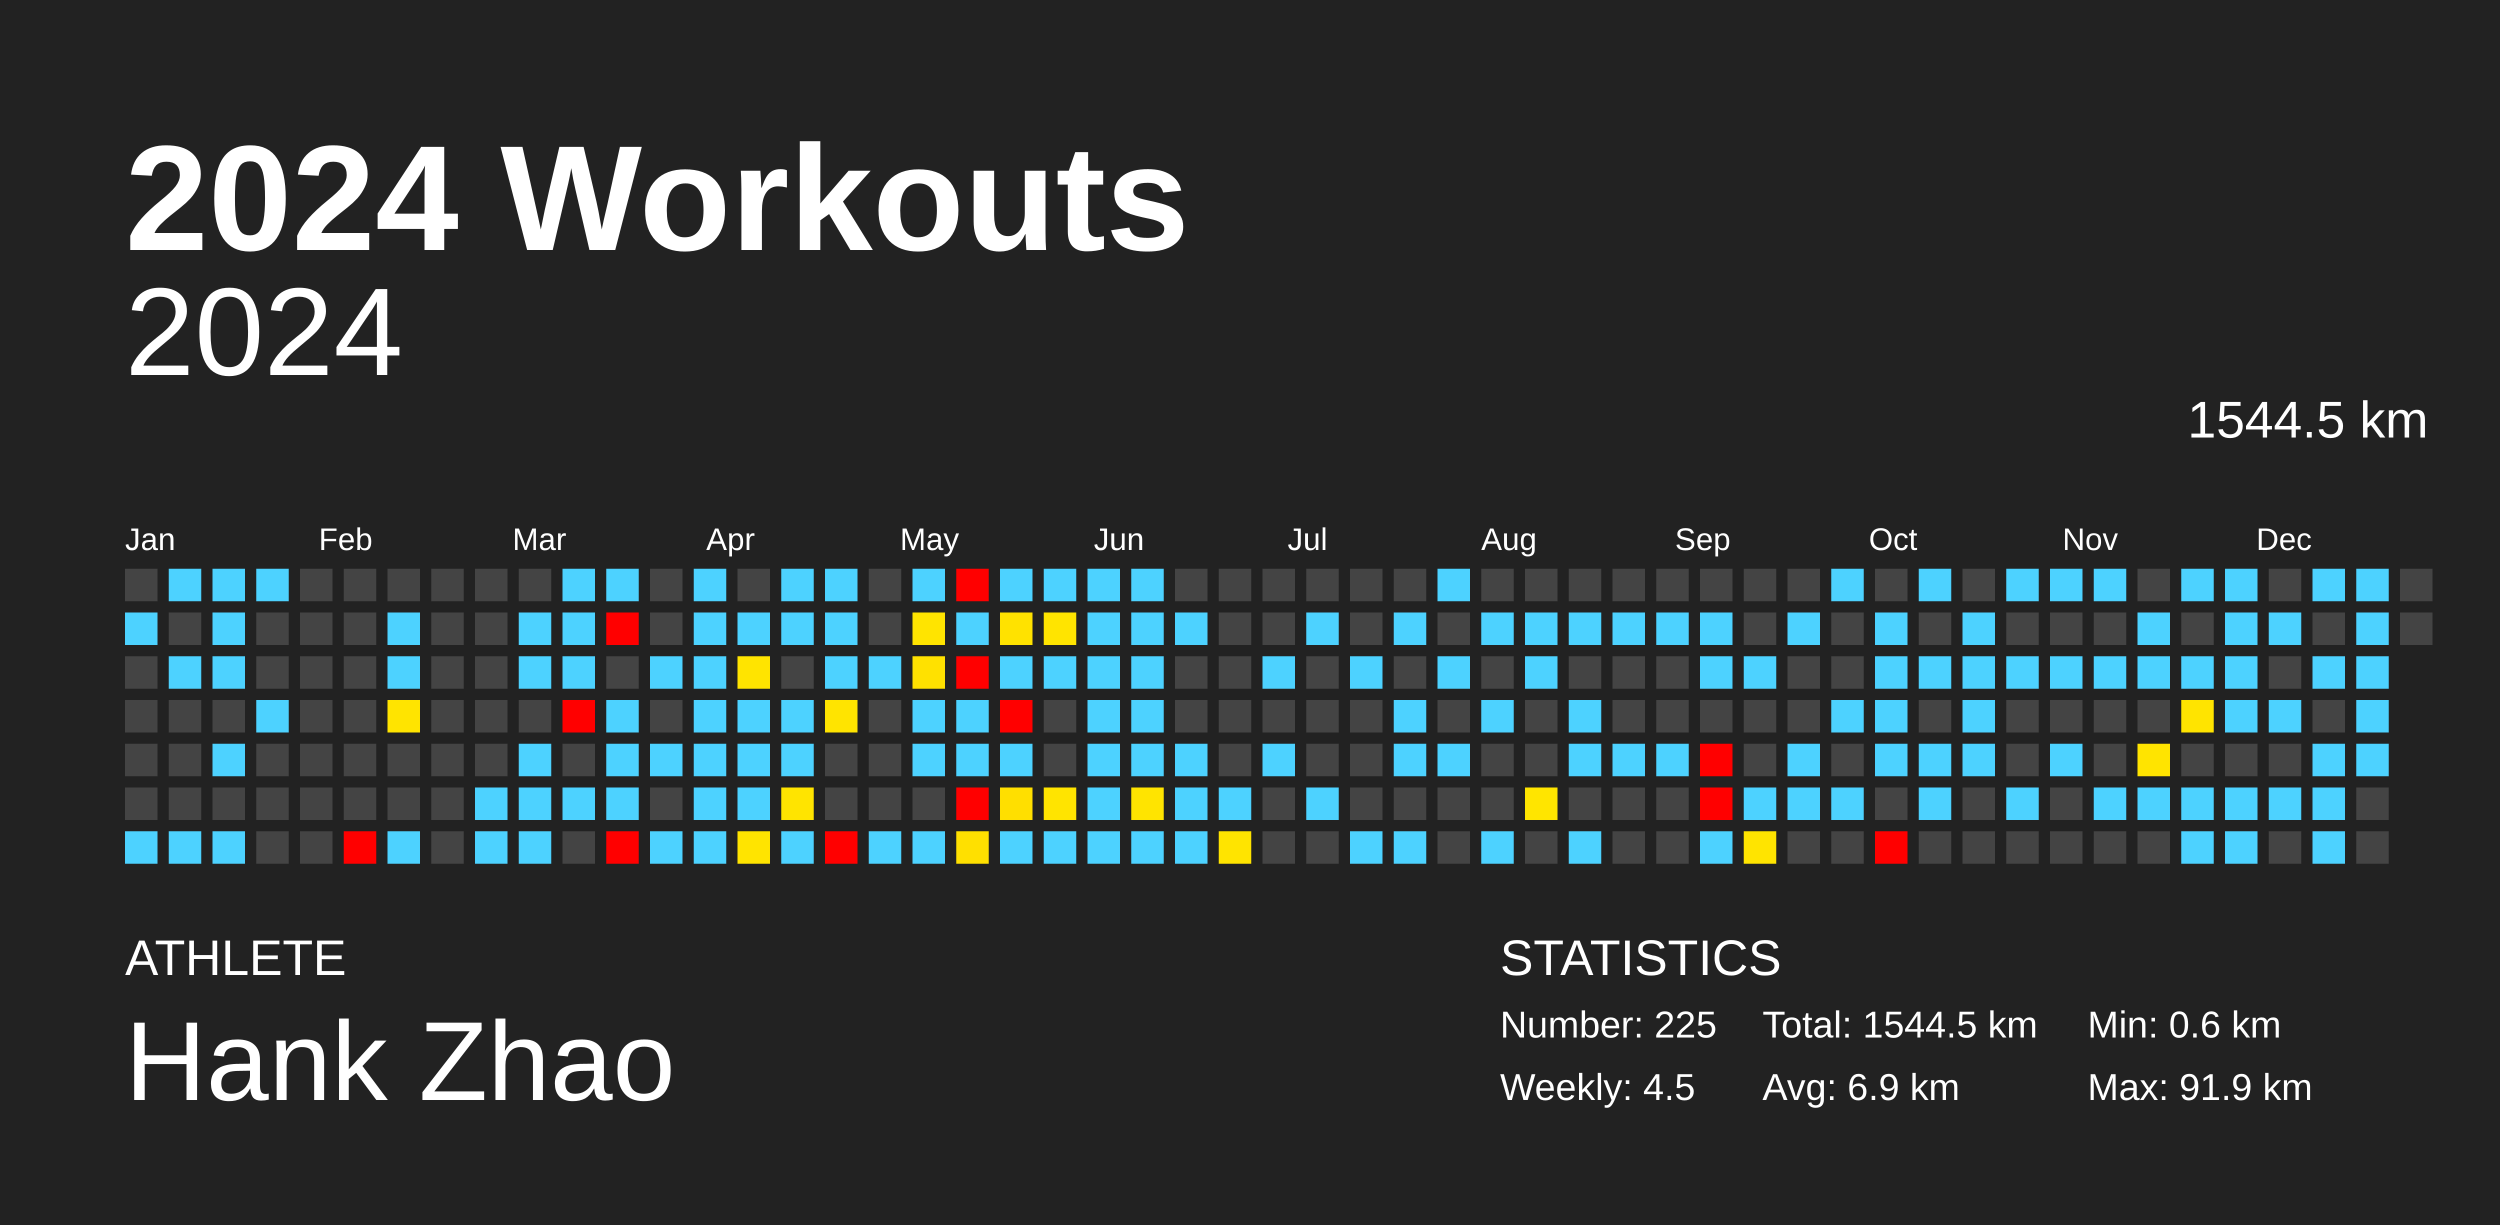
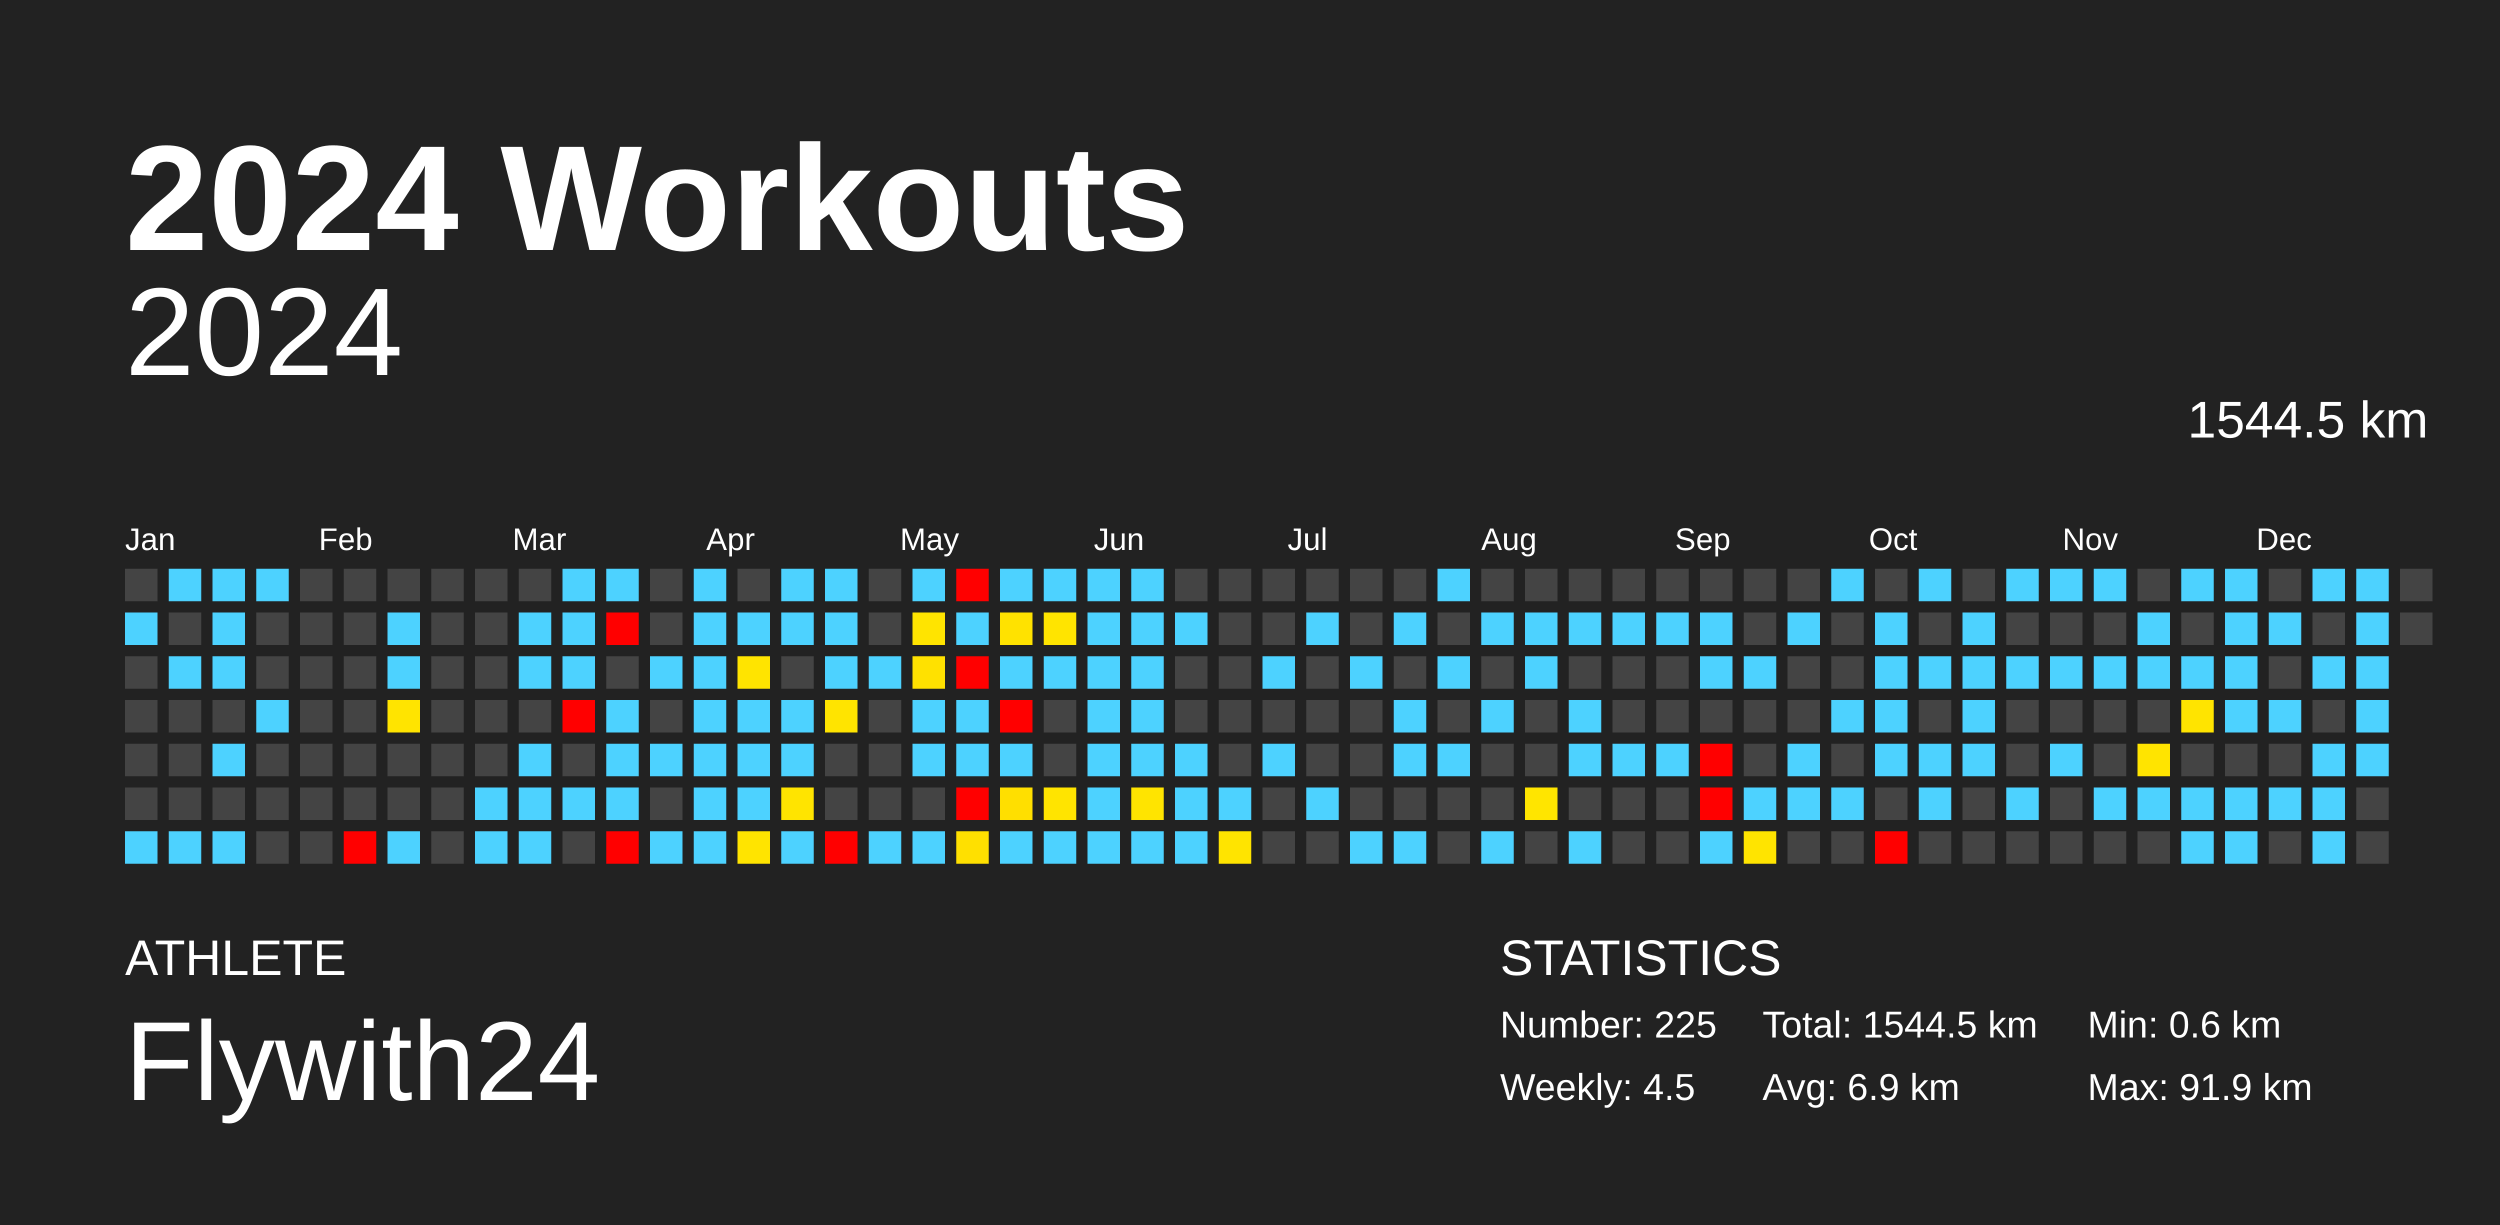
<svg xmlns="http://www.w3.org/2000/svg" baseProfile="full" height="98mm" version="1.1" viewBox="0,0,200,98" width="200mm">
  <defs />
  <rect fill="#222222" height="98" width="200" x="0" y="0" />
  <text fill="#FFFFFF" style="font-size:12px; font-family:Arial; font-weight:bold;" x="10" y="20">2024 Workouts</text>
  <text fill="#FFFFFF" style="font-size:4px; font-family:Arial" x="10" y="78">ATHLETE</text>
-   <text fill="#FFFFFF" style="font-size:9px; font-family:Arial" x="10" y="88">Hank Zhao</text>
+   <text fill="#FFFFFF" style="font-size:9px; font-family:Arial" x="10" y="88">Flywith24</text>
  <text fill="#FFFFFF" style="font-size:4px; font-family:Arial" x="120" y="78">STATISTICS</text>
  <text fill="#FFFFFF" style="font-size:3px; font-family:Arial" x="120" y="83">Number: 225</text>
  <text fill="#FFFFFF" style="font-size:3px; font-family:Arial" x="120" y="88">Weekly: 4.5</text>
  <text fill="#FFFFFF" style="font-size:3px; font-family:Arial" x="141" y="83">Total: 1544.5 km</text>
  <text fill="#FFFFFF" style="font-size:3px; font-family:Arial" x="141" y="88">Avg: 6.9 km</text>
  <text fill="#FFFFFF" style="font-size:3px; font-family:Arial" x="167" y="83">Min: 0.6 km</text>
  <text fill="#FFFFFF" style="font-size:3px; font-family:Arial" x="167" y="88">Max: 91.9 km</text>
  <text alignment-baseline="hanging" fill="#FFFFFF" style="font-size:10.0px; font-family:Arial;" x="10" y="30">2024</text>
  <text alignment-baseline="hanging" fill="#FFFFFF" style="font-size:4.125px; font-family:Arial;" x="175" y="35">1544.5 km</text>
  <text fill="#FFFFFF" style="font-size:2.5px; font-family:Arial" x="10.0" y="44">Jan</text>
  <text fill="#FFFFFF" style="font-size:2.5px; font-family:Arial" x="25.5" y="44">Feb</text>
  <text fill="#FFFFFF" style="font-size:2.5px; font-family:Arial" x="41.0" y="44">Mar</text>
  <text fill="#FFFFFF" style="font-size:2.5px; font-family:Arial" x="56.5" y="44">Apr</text>
  <text fill="#FFFFFF" style="font-size:2.5px; font-family:Arial" x="72.0" y="44">May</text>
  <text fill="#FFFFFF" style="font-size:2.5px; font-family:Arial" x="87.5" y="44">Jun</text>
  <text fill="#FFFFFF" style="font-size:2.5px; font-family:Arial" x="103.0" y="44">Jul</text>
  <text fill="#FFFFFF" style="font-size:2.5px; font-family:Arial" x="118.5" y="44">Aug</text>
  <text fill="#FFFFFF" style="font-size:2.5px; font-family:Arial" x="134.0" y="44">Sep</text>
  <text fill="#FFFFFF" style="font-size:2.5px; font-family:Arial" x="149.5" y="44">Oct</text>
  <text fill="#FFFFFF" style="font-size:2.5px; font-family:Arial" x="165.0" y="44">Nov</text>
  <text fill="#FFFFFF" style="font-size:2.5px; font-family:Arial" x="180.5" y="44">Dec</text>
  <rect fill="#444444" height="2.6" width="2.6" x="10.0" y="45.5" />
  <rect fill="#4dd2ff" height="2.6" width="2.6" x="10.0" y="49.0" />
  <rect fill="#444444" height="2.6" width="2.6" x="10.0" y="52.5" />
  <rect fill="#444444" height="2.6" width="2.6" x="10.0" y="56.0" />
  <rect fill="#444444" height="2.6" width="2.6" x="10.0" y="59.5" />
  <rect fill="#444444" height="2.6" width="2.6" x="10.0" y="63.0" />
  <rect fill="#4dd2ff" height="2.6" width="2.6" x="10.0" y="66.5" />
  <rect fill="#4dd2ff" height="2.6" width="2.6" x="13.5" y="45.5" />
  <rect fill="#444444" height="2.6" width="2.6" x="13.5" y="49.0" />
  <rect fill="#4dd2ff" height="2.6" width="2.6" x="13.5" y="52.5" />
  <rect fill="#444444" height="2.6" width="2.6" x="13.5" y="56.0" />
  <rect fill="#444444" height="2.6" width="2.6" x="13.5" y="59.5" />
  <rect fill="#444444" height="2.6" width="2.6" x="13.5" y="63.0" />
  <rect fill="#4dd2ff" height="2.6" width="2.6" x="13.5" y="66.5" />
  <rect fill="#4dd2ff" height="2.6" width="2.6" x="17.0" y="45.5" />
  <rect fill="#4dd2ff" height="2.6" width="2.6" x="17.0" y="49.0" />
  <rect fill="#4dd2ff" height="2.6" width="2.6" x="17.0" y="52.5" />
  <rect fill="#444444" height="2.6" width="2.6" x="17.0" y="56.0" />
  <rect fill="#4dd2ff" height="2.6" width="2.6" x="17.0" y="59.5" />
  <rect fill="#444444" height="2.6" width="2.6" x="17.0" y="63.0" />
  <rect fill="#4dd2ff" height="2.6" width="2.6" x="17.0" y="66.5" />
  <rect fill="#4dd2ff" height="2.6" width="2.6" x="20.5" y="45.5" />
  <rect fill="#444444" height="2.6" width="2.6" x="20.5" y="49.0" />
  <rect fill="#444444" height="2.6" width="2.6" x="20.5" y="52.5" />
  <rect fill="#4dd2ff" height="2.6" width="2.6" x="20.5" y="56.0" />
  <rect fill="#444444" height="2.6" width="2.6" x="20.5" y="59.5" />
  <rect fill="#444444" height="2.6" width="2.6" x="20.5" y="63.0" />
  <rect fill="#444444" height="2.6" width="2.6" x="20.5" y="66.5" />
  <rect fill="#444444" height="2.6" width="2.6" x="24.0" y="45.5" />
  <rect fill="#444444" height="2.6" width="2.6" x="24.0" y="49.0" />
  <rect fill="#444444" height="2.6" width="2.6" x="24.0" y="52.5" />
  <rect fill="#444444" height="2.6" width="2.6" x="24.0" y="56.0" />
  <rect fill="#444444" height="2.6" width="2.6" x="24.0" y="59.5" />
  <rect fill="#444444" height="2.6" width="2.6" x="24.0" y="63.0" />
  <rect fill="#444444" height="2.6" width="2.6" x="24.0" y="66.5" />
  <rect fill="#444444" height="2.6" width="2.6" x="27.5" y="45.5" />
  <rect fill="#444444" height="2.6" width="2.6" x="27.5" y="49.0" />
  <rect fill="#444444" height="2.6" width="2.6" x="27.5" y="52.5" />
  <rect fill="#444444" height="2.6" width="2.6" x="27.5" y="56.0" />
  <rect fill="#444444" height="2.6" width="2.6" x="27.5" y="59.5" />
  <rect fill="#444444" height="2.6" width="2.6" x="27.5" y="63.0" />
  <rect fill="red" height="2.6" width="2.6" x="27.5" y="66.5" />
  <rect fill="#444444" height="2.6" width="2.6" x="31.0" y="45.5" />
  <rect fill="#4dd2ff" height="2.6" width="2.6" x="31.0" y="49.0" />
  <rect fill="#4dd2ff" height="2.6" width="2.6" x="31.0" y="52.5" />
  <rect fill="#ffe400" height="2.6" width="2.6" x="31.0" y="56.0" />
  <rect fill="#444444" height="2.6" width="2.6" x="31.0" y="59.5" />
  <rect fill="#444444" height="2.6" width="2.6" x="31.0" y="63.0" />
  <rect fill="#4dd2ff" height="2.6" width="2.6" x="31.0" y="66.5" />
  <rect fill="#444444" height="2.6" width="2.6" x="34.5" y="45.5" />
  <rect fill="#444444" height="2.6" width="2.6" x="34.5" y="49.0" />
  <rect fill="#444444" height="2.6" width="2.6" x="34.5" y="52.5" />
  <rect fill="#444444" height="2.6" width="2.6" x="34.5" y="56.0" />
  <rect fill="#444444" height="2.6" width="2.6" x="34.5" y="59.5" />
  <rect fill="#444444" height="2.6" width="2.6" x="34.5" y="63.0" />
  <rect fill="#444444" height="2.6" width="2.6" x="34.5" y="66.5" />
  <rect fill="#444444" height="2.6" width="2.6" x="38.0" y="45.5" />
  <rect fill="#444444" height="2.6" width="2.6" x="38.0" y="49.0" />
  <rect fill="#444444" height="2.6" width="2.6" x="38.0" y="52.5" />
  <rect fill="#444444" height="2.6" width="2.6" x="38.0" y="56.0" />
  <rect fill="#444444" height="2.6" width="2.6" x="38.0" y="59.5" />
  <rect fill="#4dd2ff" height="2.6" width="2.6" x="38.0" y="63.0" />
  <rect fill="#4dd2ff" height="2.6" width="2.6" x="38.0" y="66.5" />
  <rect fill="#444444" height="2.6" width="2.6" x="41.5" y="45.5" />
  <rect fill="#4dd2ff" height="2.6" width="2.6" x="41.5" y="49.0" />
  <rect fill="#4dd2ff" height="2.6" width="2.6" x="41.5" y="52.5" />
  <rect fill="#444444" height="2.6" width="2.6" x="41.5" y="56.0" />
  <rect fill="#4dd2ff" height="2.6" width="2.6" x="41.5" y="59.5" />
  <rect fill="#4dd2ff" height="2.6" width="2.6" x="41.5" y="63.0" />
  <rect fill="#4dd2ff" height="2.6" width="2.6" x="41.5" y="66.5" />
  <rect fill="#4dd2ff" height="2.6" width="2.6" x="45.0" y="45.5" />
  <rect fill="#4dd2ff" height="2.6" width="2.6" x="45.0" y="49.0" />
  <rect fill="#4dd2ff" height="2.6" width="2.6" x="45.0" y="52.5" />
  <rect fill="red" height="2.6" width="2.6" x="45.0" y="56.0" />
  <rect fill="#444444" height="2.6" width="2.6" x="45.0" y="59.5" />
  <rect fill="#4dd2ff" height="2.6" width="2.6" x="45.0" y="63.0" />
  <rect fill="#444444" height="2.6" width="2.6" x="45.0" y="66.5" />
  <rect fill="#4dd2ff" height="2.6" width="2.6" x="48.5" y="45.5" />
  <rect fill="red" height="2.6" width="2.6" x="48.5" y="49.0" />
  <rect fill="#444444" height="2.6" width="2.6" x="48.5" y="52.5" />
  <rect fill="#4dd2ff" height="2.6" width="2.6" x="48.5" y="56.0" />
  <rect fill="#4dd2ff" height="2.6" width="2.6" x="48.5" y="59.5" />
  <rect fill="#4dd2ff" height="2.6" width="2.6" x="48.5" y="63.0" />
  <rect fill="red" height="2.6" width="2.6" x="48.5" y="66.5" />
  <rect fill="#444444" height="2.6" width="2.6" x="52.0" y="45.5" />
  <rect fill="#444444" height="2.6" width="2.6" x="52.0" y="49.0" />
  <rect fill="#4dd2ff" height="2.6" width="2.6" x="52.0" y="52.5" />
  <rect fill="#444444" height="2.6" width="2.6" x="52.0" y="56.0" />
  <rect fill="#4dd2ff" height="2.6" width="2.6" x="52.0" y="59.5" />
  <rect fill="#444444" height="2.6" width="2.6" x="52.0" y="63.0" />
  <rect fill="#4dd2ff" height="2.6" width="2.6" x="52.0" y="66.5" />
  <rect fill="#4dd2ff" height="2.6" width="2.6" x="55.5" y="45.5" />
  <rect fill="#4dd2ff" height="2.6" width="2.6" x="55.5" y="49.0" />
  <rect fill="#4dd2ff" height="2.6" width="2.6" x="55.5" y="52.5" />
  <rect fill="#4dd2ff" height="2.6" width="2.6" x="55.5" y="56.0" />
  <rect fill="#4dd2ff" height="2.6" width="2.6" x="55.5" y="59.5" />
  <rect fill="#4dd2ff" height="2.6" width="2.6" x="55.5" y="63.0" />
  <rect fill="#4dd2ff" height="2.6" width="2.6" x="55.5" y="66.5" />
  <rect fill="#444444" height="2.6" width="2.6" x="59.0" y="45.5" />
  <rect fill="#4dd2ff" height="2.6" width="2.6" x="59.0" y="49.0" />
  <rect fill="#ffe400" height="2.6" width="2.6" x="59.0" y="52.5" />
  <rect fill="#4dd2ff" height="2.6" width="2.6" x="59.0" y="56.0" />
  <rect fill="#4dd2ff" height="2.6" width="2.6" x="59.0" y="59.5" />
  <rect fill="#4dd2ff" height="2.6" width="2.6" x="59.0" y="63.0" />
  <rect fill="#ffe400" height="2.6" width="2.6" x="59.0" y="66.5" />
  <rect fill="#4dd2ff" height="2.6" width="2.6" x="62.5" y="45.5" />
  <rect fill="#4dd2ff" height="2.6" width="2.6" x="62.5" y="49.0" />
  <rect fill="#444444" height="2.6" width="2.6" x="62.5" y="52.5" />
  <rect fill="#4dd2ff" height="2.6" width="2.6" x="62.5" y="56.0" />
  <rect fill="#4dd2ff" height="2.6" width="2.6" x="62.5" y="59.5" />
  <rect fill="#ffe400" height="2.6" width="2.6" x="62.5" y="63.0" />
  <rect fill="#4dd2ff" height="2.6" width="2.6" x="62.5" y="66.5" />
  <rect fill="#4dd2ff" height="2.6" width="2.6" x="66.0" y="45.5" />
  <rect fill="#4dd2ff" height="2.6" width="2.6" x="66.0" y="49.0" />
  <rect fill="#4dd2ff" height="2.6" width="2.6" x="66.0" y="52.5" />
  <rect fill="#ffe400" height="2.6" width="2.6" x="66.0" y="56.0" />
  <rect fill="#444444" height="2.6" width="2.6" x="66.0" y="59.5" />
  <rect fill="#444444" height="2.6" width="2.6" x="66.0" y="63.0" />
  <rect fill="red" height="2.6" width="2.6" x="66.0" y="66.5" />
  <rect fill="#444444" height="2.6" width="2.6" x="69.5" y="45.5" />
  <rect fill="#444444" height="2.6" width="2.6" x="69.5" y="49.0" />
  <rect fill="#4dd2ff" height="2.6" width="2.6" x="69.5" y="52.5" />
  <rect fill="#444444" height="2.6" width="2.6" x="69.5" y="56.0" />
  <rect fill="#444444" height="2.6" width="2.6" x="69.5" y="59.5" />
  <rect fill="#444444" height="2.6" width="2.6" x="69.5" y="63.0" />
  <rect fill="#4dd2ff" height="2.6" width="2.6" x="69.5" y="66.5" />
  <rect fill="#4dd2ff" height="2.6" width="2.6" x="73.0" y="45.5" />
  <rect fill="#ffe400" height="2.6" width="2.6" x="73.0" y="49.0" />
  <rect fill="#ffe100" height="2.6" width="2.6" x="73.0" y="52.5" />
  <rect fill="#4dd2ff" height="2.6" width="2.6" x="73.0" y="56.0" />
  <rect fill="#4dd2ff" height="2.6" width="2.6" x="73.0" y="59.5" />
  <rect fill="#444444" height="2.6" width="2.6" x="73.0" y="63.0" />
  <rect fill="#4dd2ff" height="2.6" width="2.6" x="73.0" y="66.5" />
  <rect fill="red" height="2.6" width="2.6" x="76.5" y="45.5" />
  <rect fill="#4dd2ff" height="2.6" width="2.6" x="76.5" y="49.0" />
  <rect fill="red" height="2.6" width="2.6" x="76.5" y="52.5" />
  <rect fill="#4dd2ff" height="2.6" width="2.6" x="76.5" y="56.0" />
  <rect fill="#4dd2ff" height="2.6" width="2.6" x="76.5" y="59.5" />
  <rect fill="red" height="2.6" width="2.6" x="76.5" y="63.0" />
  <rect fill="#ffe000" height="2.6" width="2.6" x="76.5" y="66.5" />
  <rect fill="#4dd2ff" height="2.6" width="2.6" x="80.0" y="45.5" />
  <rect fill="#ffe200" height="2.6" width="2.6" x="80.0" y="49.0" />
  <rect fill="#4dd2ff" height="2.6" width="2.6" x="80.0" y="52.5" />
  <rect fill="red" height="2.6" width="2.6" x="80.0" y="56.0" />
  <rect fill="#4dd2ff" height="2.6" width="2.6" x="80.0" y="59.5" />
  <rect fill="#ffdf00" height="2.6" width="2.6" x="80.0" y="63.0" />
  <rect fill="#4dd2ff" height="2.6" width="2.6" x="80.0" y="66.5" />
  <rect fill="#4dd2ff" height="2.6" width="2.6" x="83.5" y="45.5" />
  <rect fill="#ffe400" height="2.6" width="2.6" x="83.5" y="49.0" />
  <rect fill="#4dd2ff" height="2.6" width="2.6" x="83.5" y="52.5" />
  <rect fill="#444444" height="2.6" width="2.6" x="83.5" y="56.0" />
  <rect fill="#444444" height="2.6" width="2.6" x="83.5" y="59.5" />
  <rect fill="#ffe400" height="2.6" width="2.6" x="83.5" y="63.0" />
  <rect fill="#4dd2ff" height="2.6" width="2.6" x="83.5" y="66.5" />
  <rect fill="#4dd2ff" height="2.6" width="2.6" x="87.0" y="45.5" />
  <rect fill="#4dd2ff" height="2.6" width="2.6" x="87.0" y="49.0" />
  <rect fill="#4dd2ff" height="2.6" width="2.6" x="87.0" y="52.5" />
  <rect fill="#4dd2ff" height="2.6" width="2.6" x="87.0" y="56.0" />
  <rect fill="#4dd2ff" height="2.6" width="2.6" x="87.0" y="59.5" />
  <rect fill="#4dd2ff" height="2.6" width="2.6" x="87.0" y="63.0" />
  <rect fill="#4dd2ff" height="2.6" width="2.6" x="87.0" y="66.5" />
  <rect fill="#4dd2ff" height="2.6" width="2.6" x="90.5" y="45.5" />
  <rect fill="#4dd2ff" height="2.6" width="2.6" x="90.5" y="49.0" />
  <rect fill="#4dd2ff" height="2.6" width="2.6" x="90.5" y="52.5" />
  <rect fill="#4dd2ff" height="2.6" width="2.6" x="90.5" y="56.0" />
  <rect fill="#4dd2ff" height="2.6" width="2.6" x="90.5" y="59.5" />
  <rect fill="#ffe400" height="2.6" width="2.6" x="90.5" y="63.0" />
  <rect fill="#4dd2ff" height="2.6" width="2.6" x="90.5" y="66.5" />
  <rect fill="#444444" height="2.6" width="2.6" x="94.0" y="45.5" />
  <rect fill="#4dd2ff" height="2.6" width="2.6" x="94.0" y="49.0" />
  <rect fill="#444444" height="2.6" width="2.6" x="94.0" y="52.5" />
  <rect fill="#444444" height="2.6" width="2.6" x="94.0" y="56.0" />
  <rect fill="#4dd2ff" height="2.6" width="2.6" x="94.0" y="59.5" />
  <rect fill="#4dd2ff" height="2.6" width="2.6" x="94.0" y="63.0" />
  <rect fill="#4dd2ff" height="2.6" width="2.6" x="94.0" y="66.5" />
  <rect fill="#444444" height="2.6" width="2.6" x="97.5" y="45.5" />
  <rect fill="#444444" height="2.6" width="2.6" x="97.5" y="49.0" />
  <rect fill="#444444" height="2.6" width="2.6" x="97.5" y="52.5" />
  <rect fill="#444444" height="2.6" width="2.6" x="97.5" y="56.0" />
  <rect fill="#444444" height="2.6" width="2.6" x="97.5" y="59.5" />
  <rect fill="#4dd2ff" height="2.6" width="2.6" x="97.5" y="63.0" />
  <rect fill="#ffe400" height="2.6" width="2.6" x="97.5" y="66.5" />
  <rect fill="#444444" height="2.6" width="2.6" x="101.0" y="45.5" />
  <rect fill="#444444" height="2.6" width="2.6" x="101.0" y="49.0" />
  <rect fill="#4dd2ff" height="2.6" width="2.6" x="101.0" y="52.5" />
  <rect fill="#444444" height="2.6" width="2.6" x="101.0" y="56.0" />
  <rect fill="#4dd2ff" height="2.6" width="2.6" x="101.0" y="59.5" />
  <rect fill="#444444" height="2.6" width="2.6" x="101.0" y="63.0" />
  <rect fill="#444444" height="2.6" width="2.6" x="101.0" y="66.5" />
  <rect fill="#444444" height="2.6" width="2.6" x="104.5" y="45.5" />
  <rect fill="#4dd2ff" height="2.6" width="2.6" x="104.5" y="49.0" />
  <rect fill="#444444" height="2.6" width="2.6" x="104.5" y="52.5" />
  <rect fill="#444444" height="2.6" width="2.6" x="104.5" y="56.0" />
  <rect fill="#444444" height="2.6" width="2.6" x="104.5" y="59.5" />
  <rect fill="#4dd2ff" height="2.6" width="2.6" x="104.5" y="63.0" />
  <rect fill="#444444" height="2.6" width="2.6" x="104.5" y="66.5" />
  <rect fill="#444444" height="2.6" width="2.6" x="108.0" y="45.5" />
  <rect fill="#444444" height="2.6" width="2.6" x="108.0" y="49.0" />
  <rect fill="#4dd2ff" height="2.6" width="2.6" x="108.0" y="52.5" />
  <rect fill="#444444" height="2.6" width="2.6" x="108.0" y="56.0" />
  <rect fill="#444444" height="2.6" width="2.6" x="108.0" y="59.5" />
  <rect fill="#444444" height="2.6" width="2.6" x="108.0" y="63.0" />
  <rect fill="#4dd2ff" height="2.6" width="2.6" x="108.0" y="66.5" />
  <rect fill="#444444" height="2.6" width="2.6" x="111.5" y="45.5" />
  <rect fill="#4dd2ff" height="2.6" width="2.6" x="111.5" y="49.0" />
  <rect fill="#444444" height="2.6" width="2.6" x="111.5" y="52.5" />
  <rect fill="#4dd2ff" height="2.6" width="2.6" x="111.5" y="56.0" />
  <rect fill="#4dd2ff" height="2.6" width="2.6" x="111.5" y="59.5" />
  <rect fill="#444444" height="2.6" width="2.6" x="111.5" y="63.0" />
  <rect fill="#4dd2ff" height="2.6" width="2.6" x="111.5" y="66.5" />
  <rect fill="#4dd2ff" height="2.6" width="2.6" x="115.0" y="45.5" />
  <rect fill="#444444" height="2.6" width="2.6" x="115.0" y="49.0" />
  <rect fill="#4dd2ff" height="2.6" width="2.6" x="115.0" y="52.5" />
  <rect fill="#444444" height="2.6" width="2.6" x="115.0" y="56.0" />
  <rect fill="#4dd2ff" height="2.6" width="2.6" x="115.0" y="59.5" />
  <rect fill="#444444" height="2.6" width="2.6" x="115.0" y="63.0" />
  <rect fill="#444444" height="2.6" width="2.6" x="115.0" y="66.5" />
  <rect fill="#444444" height="2.6" width="2.6" x="118.5" y="45.5" />
  <rect fill="#4dd2ff" height="2.6" width="2.6" x="118.5" y="49.0" />
  <rect fill="#444444" height="2.6" width="2.6" x="118.5" y="52.5" />
  <rect fill="#4dd2ff" height="2.6" width="2.6" x="118.5" y="56.0" />
  <rect fill="#444444" height="2.6" width="2.6" x="118.5" y="59.5" />
  <rect fill="#444444" height="2.6" width="2.6" x="118.5" y="63.0" />
  <rect fill="#4dd2ff" height="2.6" width="2.6" x="118.5" y="66.5" />
  <rect fill="#444444" height="2.6" width="2.6" x="122.0" y="45.5" />
  <rect fill="#4dd2ff" height="2.6" width="2.6" x="122.0" y="49.0" />
  <rect fill="#4dd2ff" height="2.6" width="2.6" x="122.0" y="52.5" />
  <rect fill="#444444" height="2.6" width="2.6" x="122.0" y="56.0" />
  <rect fill="#444444" height="2.6" width="2.6" x="122.0" y="59.5" />
  <rect fill="#ffe500" height="2.6" width="2.6" x="122.0" y="63.0" />
  <rect fill="#444444" height="2.6" width="2.6" x="122.0" y="66.5" />
  <rect fill="#444444" height="2.6" width="2.6" x="125.5" y="45.5" />
  <rect fill="#4dd2ff" height="2.6" width="2.6" x="125.5" y="49.0" />
  <rect fill="#444444" height="2.6" width="2.6" x="125.5" y="52.5" />
  <rect fill="#4dd2ff" height="2.6" width="2.6" x="125.5" y="56.0" />
  <rect fill="#4dd2ff" height="2.6" width="2.6" x="125.5" y="59.5" />
  <rect fill="#444444" height="2.6" width="2.6" x="125.5" y="63.0" />
  <rect fill="#4dd2ff" height="2.6" width="2.6" x="125.5" y="66.5" />
  <rect fill="#444444" height="2.6" width="2.6" x="129.0" y="45.5" />
  <rect fill="#4dd2ff" height="2.6" width="2.6" x="129.0" y="49.0" />
  <rect fill="#444444" height="2.6" width="2.6" x="129.0" y="52.5" />
  <rect fill="#444444" height="2.6" width="2.6" x="129.0" y="56.0" />
  <rect fill="#4dd2ff" height="2.6" width="2.6" x="129.0" y="59.5" />
  <rect fill="#444444" height="2.6" width="2.6" x="129.0" y="63.0" />
  <rect fill="#444444" height="2.6" width="2.6" x="129.0" y="66.5" />
  <rect fill="#444444" height="2.6" width="2.6" x="132.5" y="45.5" />
  <rect fill="#4dd2ff" height="2.6" width="2.6" x="132.5" y="49.0" />
  <rect fill="#444444" height="2.6" width="2.6" x="132.5" y="52.5" />
  <rect fill="#444444" height="2.6" width="2.6" x="132.5" y="56.0" />
  <rect fill="#4dd2ff" height="2.6" width="2.6" x="132.5" y="59.5" />
  <rect fill="#444444" height="2.6" width="2.6" x="132.5" y="63.0" />
  <rect fill="#444444" height="2.6" width="2.6" x="132.5" y="66.5" />
  <rect fill="#444444" height="2.6" width="2.6" x="136.0" y="45.5" />
  <rect fill="#4dd2ff" height="2.6" width="2.6" x="136.0" y="49.0" />
  <rect fill="#4dd2ff" height="2.6" width="2.6" x="136.0" y="52.5" />
  <rect fill="#444444" height="2.6" width="2.6" x="136.0" y="56.0" />
  <rect fill="red" height="2.6" width="2.6" x="136.0" y="59.5" />
  <rect fill="red" height="2.6" width="2.6" x="136.0" y="63.0" />
  <rect fill="#4dd2ff" height="2.6" width="2.6" x="136.0" y="66.5" />
  <rect fill="#444444" height="2.6" width="2.6" x="139.5" y="45.5" />
  <rect fill="#444444" height="2.6" width="2.6" x="139.5" y="49.0" />
  <rect fill="#4dd2ff" height="2.6" width="2.6" x="139.5" y="52.5" />
  <rect fill="#444444" height="2.6" width="2.6" x="139.5" y="56.0" />
  <rect fill="#444444" height="2.6" width="2.6" x="139.5" y="59.5" />
  <rect fill="#4dd2ff" height="2.6" width="2.6" x="139.5" y="63.0" />
  <rect fill="#ffe400" height="2.6" width="2.6" x="139.5" y="66.5" />
  <rect fill="#444444" height="2.6" width="2.6" x="143.0" y="45.5" />
  <rect fill="#4dd2ff" height="2.6" width="2.6" x="143.0" y="49.0" />
  <rect fill="#444444" height="2.6" width="2.6" x="143.0" y="52.5" />
  <rect fill="#444444" height="2.6" width="2.6" x="143.0" y="56.0" />
  <rect fill="#4dd2ff" height="2.6" width="2.6" x="143.0" y="59.5" />
  <rect fill="#4dd2ff" height="2.6" width="2.6" x="143.0" y="63.0" />
  <rect fill="#444444" height="2.6" width="2.6" x="143.0" y="66.5" />
  <rect fill="#4dd2ff" height="2.6" width="2.6" x="146.5" y="45.5" />
  <rect fill="#444444" height="2.6" width="2.6" x="146.5" y="49.0" />
  <rect fill="#444444" height="2.6" width="2.6" x="146.5" y="52.5" />
  <rect fill="#4dd2ff" height="2.6" width="2.6" x="146.5" y="56.0" />
  <rect fill="#444444" height="2.6" width="2.6" x="146.5" y="59.5" />
  <rect fill="#4dd2ff" height="2.6" width="2.6" x="146.5" y="63.0" />
  <rect fill="#444444" height="2.6" width="2.6" x="146.5" y="66.5" />
  <rect fill="#444444" height="2.6" width="2.6" x="150.0" y="45.5" />
  <rect fill="#4dd2ff" height="2.6" width="2.6" x="150.0" y="49.0" />
  <rect fill="#4dd2ff" height="2.6" width="2.6" x="150.0" y="52.5" />
  <rect fill="#4dd2ff" height="2.6" width="2.6" x="150.0" y="56.0" />
  <rect fill="#4dd2ff" height="2.6" width="2.6" x="150.0" y="59.5" />
  <rect fill="#444444" height="2.6" width="2.6" x="150.0" y="63.0" />
  <rect fill="red" height="2.6" width="2.6" x="150.0" y="66.5" />
  <rect fill="#4dd2ff" height="2.6" width="2.6" x="153.5" y="45.5" />
  <rect fill="#444444" height="2.6" width="2.6" x="153.5" y="49.0" />
  <rect fill="#4dd2ff" height="2.6" width="2.6" x="153.5" y="52.5" />
  <rect fill="#444444" height="2.6" width="2.6" x="153.5" y="56.0" />
  <rect fill="#4dd2ff" height="2.6" width="2.6" x="153.5" y="59.5" />
  <rect fill="#4dd2ff" height="2.6" width="2.6" x="153.5" y="63.0" />
  <rect fill="#444444" height="2.6" width="2.6" x="153.5" y="66.5" />
  <rect fill="#444444" height="2.6" width="2.6" x="157.0" y="45.5" />
  <rect fill="#4dd2ff" height="2.6" width="2.6" x="157.0" y="49.0" />
  <rect fill="#4dd2ff" height="2.6" width="2.6" x="157.0" y="52.5" />
  <rect fill="#4dd2ff" height="2.6" width="2.6" x="157.0" y="56.0" />
  <rect fill="#4dd2ff" height="2.6" width="2.6" x="157.0" y="59.5" />
  <rect fill="#444444" height="2.6" width="2.6" x="157.0" y="63.0" />
  <rect fill="#444444" height="2.6" width="2.6" x="157.0" y="66.5" />
  <rect fill="#4dd2ff" height="2.6" width="2.6" x="160.5" y="45.5" />
  <rect fill="#444444" height="2.6" width="2.6" x="160.5" y="49.0" />
  <rect fill="#4dd2ff" height="2.6" width="2.6" x="160.5" y="52.5" />
  <rect fill="#444444" height="2.6" width="2.6" x="160.5" y="56.0" />
  <rect fill="#444444" height="2.6" width="2.6" x="160.5" y="59.5" />
  <rect fill="#4dd2ff" height="2.6" width="2.6" x="160.5" y="63.0" />
  <rect fill="#444444" height="2.6" width="2.6" x="160.5" y="66.5" />
  <rect fill="#4dd2ff" height="2.6" width="2.6" x="164.0" y="45.5" />
  <rect fill="#444444" height="2.6" width="2.6" x="164.0" y="49.0" />
  <rect fill="#4dd2ff" height="2.6" width="2.6" x="164.0" y="52.5" />
  <rect fill="#444444" height="2.6" width="2.6" x="164.0" y="56.0" />
  <rect fill="#4dd2ff" height="2.6" width="2.6" x="164.0" y="59.5" />
  <rect fill="#444444" height="2.6" width="2.6" x="164.0" y="63.0" />
  <rect fill="#444444" height="2.6" width="2.6" x="164.0" y="66.5" />
  <rect fill="#4dd2ff" height="2.6" width="2.6" x="167.5" y="45.5" />
  <rect fill="#444444" height="2.6" width="2.6" x="167.5" y="49.0" />
  <rect fill="#4dd2ff" height="2.6" width="2.6" x="167.5" y="52.5" />
  <rect fill="#444444" height="2.6" width="2.6" x="167.5" y="56.0" />
  <rect fill="#444444" height="2.6" width="2.6" x="167.5" y="59.5" />
  <rect fill="#4dd2ff" height="2.6" width="2.6" x="167.5" y="63.0" />
  <rect fill="#444444" height="2.6" width="2.6" x="167.5" y="66.5" />
  <rect fill="#444444" height="2.6" width="2.6" x="171.0" y="45.5" />
  <rect fill="#4dd2ff" height="2.6" width="2.6" x="171.0" y="49.0" />
  <rect fill="#4dd2ff" height="2.6" width="2.6" x="171.0" y="52.5" />
  <rect fill="#444444" height="2.6" width="2.6" x="171.0" y="56.0" />
  <rect fill="#ffe400" height="2.6" width="2.6" x="171.0" y="59.5" />
  <rect fill="#4dd2ff" height="2.6" width="2.6" x="171.0" y="63.0" />
  <rect fill="#444444" height="2.6" width="2.6" x="171.0" y="66.5" />
  <rect fill="#4dd2ff" height="2.6" width="2.6" x="174.5" y="45.5" />
  <rect fill="#444444" height="2.6" width="2.6" x="174.5" y="49.0" />
  <rect fill="#4dd2ff" height="2.6" width="2.6" x="174.5" y="52.5" />
  <rect fill="#ffe400" height="2.6" width="2.6" x="174.5" y="56.0" />
  <rect fill="#444444" height="2.6" width="2.6" x="174.5" y="59.5" />
  <rect fill="#4dd2ff" height="2.6" width="2.6" x="174.5" y="63.0" />
  <rect fill="#4dd2ff" height="2.6" width="2.6" x="174.5" y="66.5" />
  <rect fill="#4dd2ff" height="2.6" width="2.6" x="178.0" y="45.5" />
  <rect fill="#4dd2ff" height="2.6" width="2.6" x="178.0" y="49.0" />
  <rect fill="#4dd2ff" height="2.6" width="2.6" x="178.0" y="52.5" />
  <rect fill="#4dd2ff" height="2.6" width="2.6" x="178.0" y="56.0" />
  <rect fill="#444444" height="2.6" width="2.6" x="178.0" y="59.5" />
  <rect fill="#4dd2ff" height="2.6" width="2.6" x="178.0" y="63.0" />
  <rect fill="#4dd2ff" height="2.6" width="2.6" x="178.0" y="66.5" />
  <rect fill="#444444" height="2.6" width="2.6" x="181.5" y="45.5" />
  <rect fill="#4dd2ff" height="2.6" width="2.6" x="181.5" y="49.0" />
  <rect fill="#444444" height="2.6" width="2.6" x="181.5" y="52.5" />
  <rect fill="#4dd2ff" height="2.6" width="2.6" x="181.5" y="56.0" />
  <rect fill="#444444" height="2.6" width="2.6" x="181.5" y="59.5" />
  <rect fill="#4dd2ff" height="2.6" width="2.6" x="181.5" y="63.0" />
  <rect fill="#444444" height="2.6" width="2.6" x="181.5" y="66.5" />
  <rect fill="#4dd2ff" height="2.6" width="2.6" x="185.0" y="45.5" />
  <rect fill="#444444" height="2.6" width="2.6" x="185.0" y="49.0" />
  <rect fill="#4dd2ff" height="2.6" width="2.6" x="185.0" y="52.5" />
  <rect fill="#444444" height="2.6" width="2.6" x="185.0" y="56.0" />
  <rect fill="#4dd2ff" height="2.6" width="2.6" x="185.0" y="59.5" />
  <rect fill="#4dd2ff" height="2.6" width="2.6" x="185.0" y="63.0" />
  <rect fill="#4dd2ff" height="2.6" width="2.6" x="185.0" y="66.5" />
  <rect fill="#4dd2ff" height="2.6" width="2.6" x="188.5" y="45.5" />
  <rect fill="#4dd2ff" height="2.6" width="2.6" x="188.5" y="49.0" />
  <rect fill="#4dd2ff" height="2.6" width="2.6" x="188.5" y="52.5" />
  <rect fill="#4dd2ff" height="2.6" width="2.6" x="188.5" y="56.0" />
  <rect fill="#4dd2ff" height="2.6" width="2.6" x="188.5" y="59.5" />
  <rect fill="#444444" height="2.6" width="2.6" x="188.5" y="63.0" />
  <rect fill="#444444" height="2.6" width="2.6" x="188.5" y="66.5" />
  <rect fill="#444444" height="2.6" width="2.6" x="192.0" y="45.5" />
  <rect fill="#444444" height="2.6" width="2.6" x="192.0" y="49.0" />
</svg>
